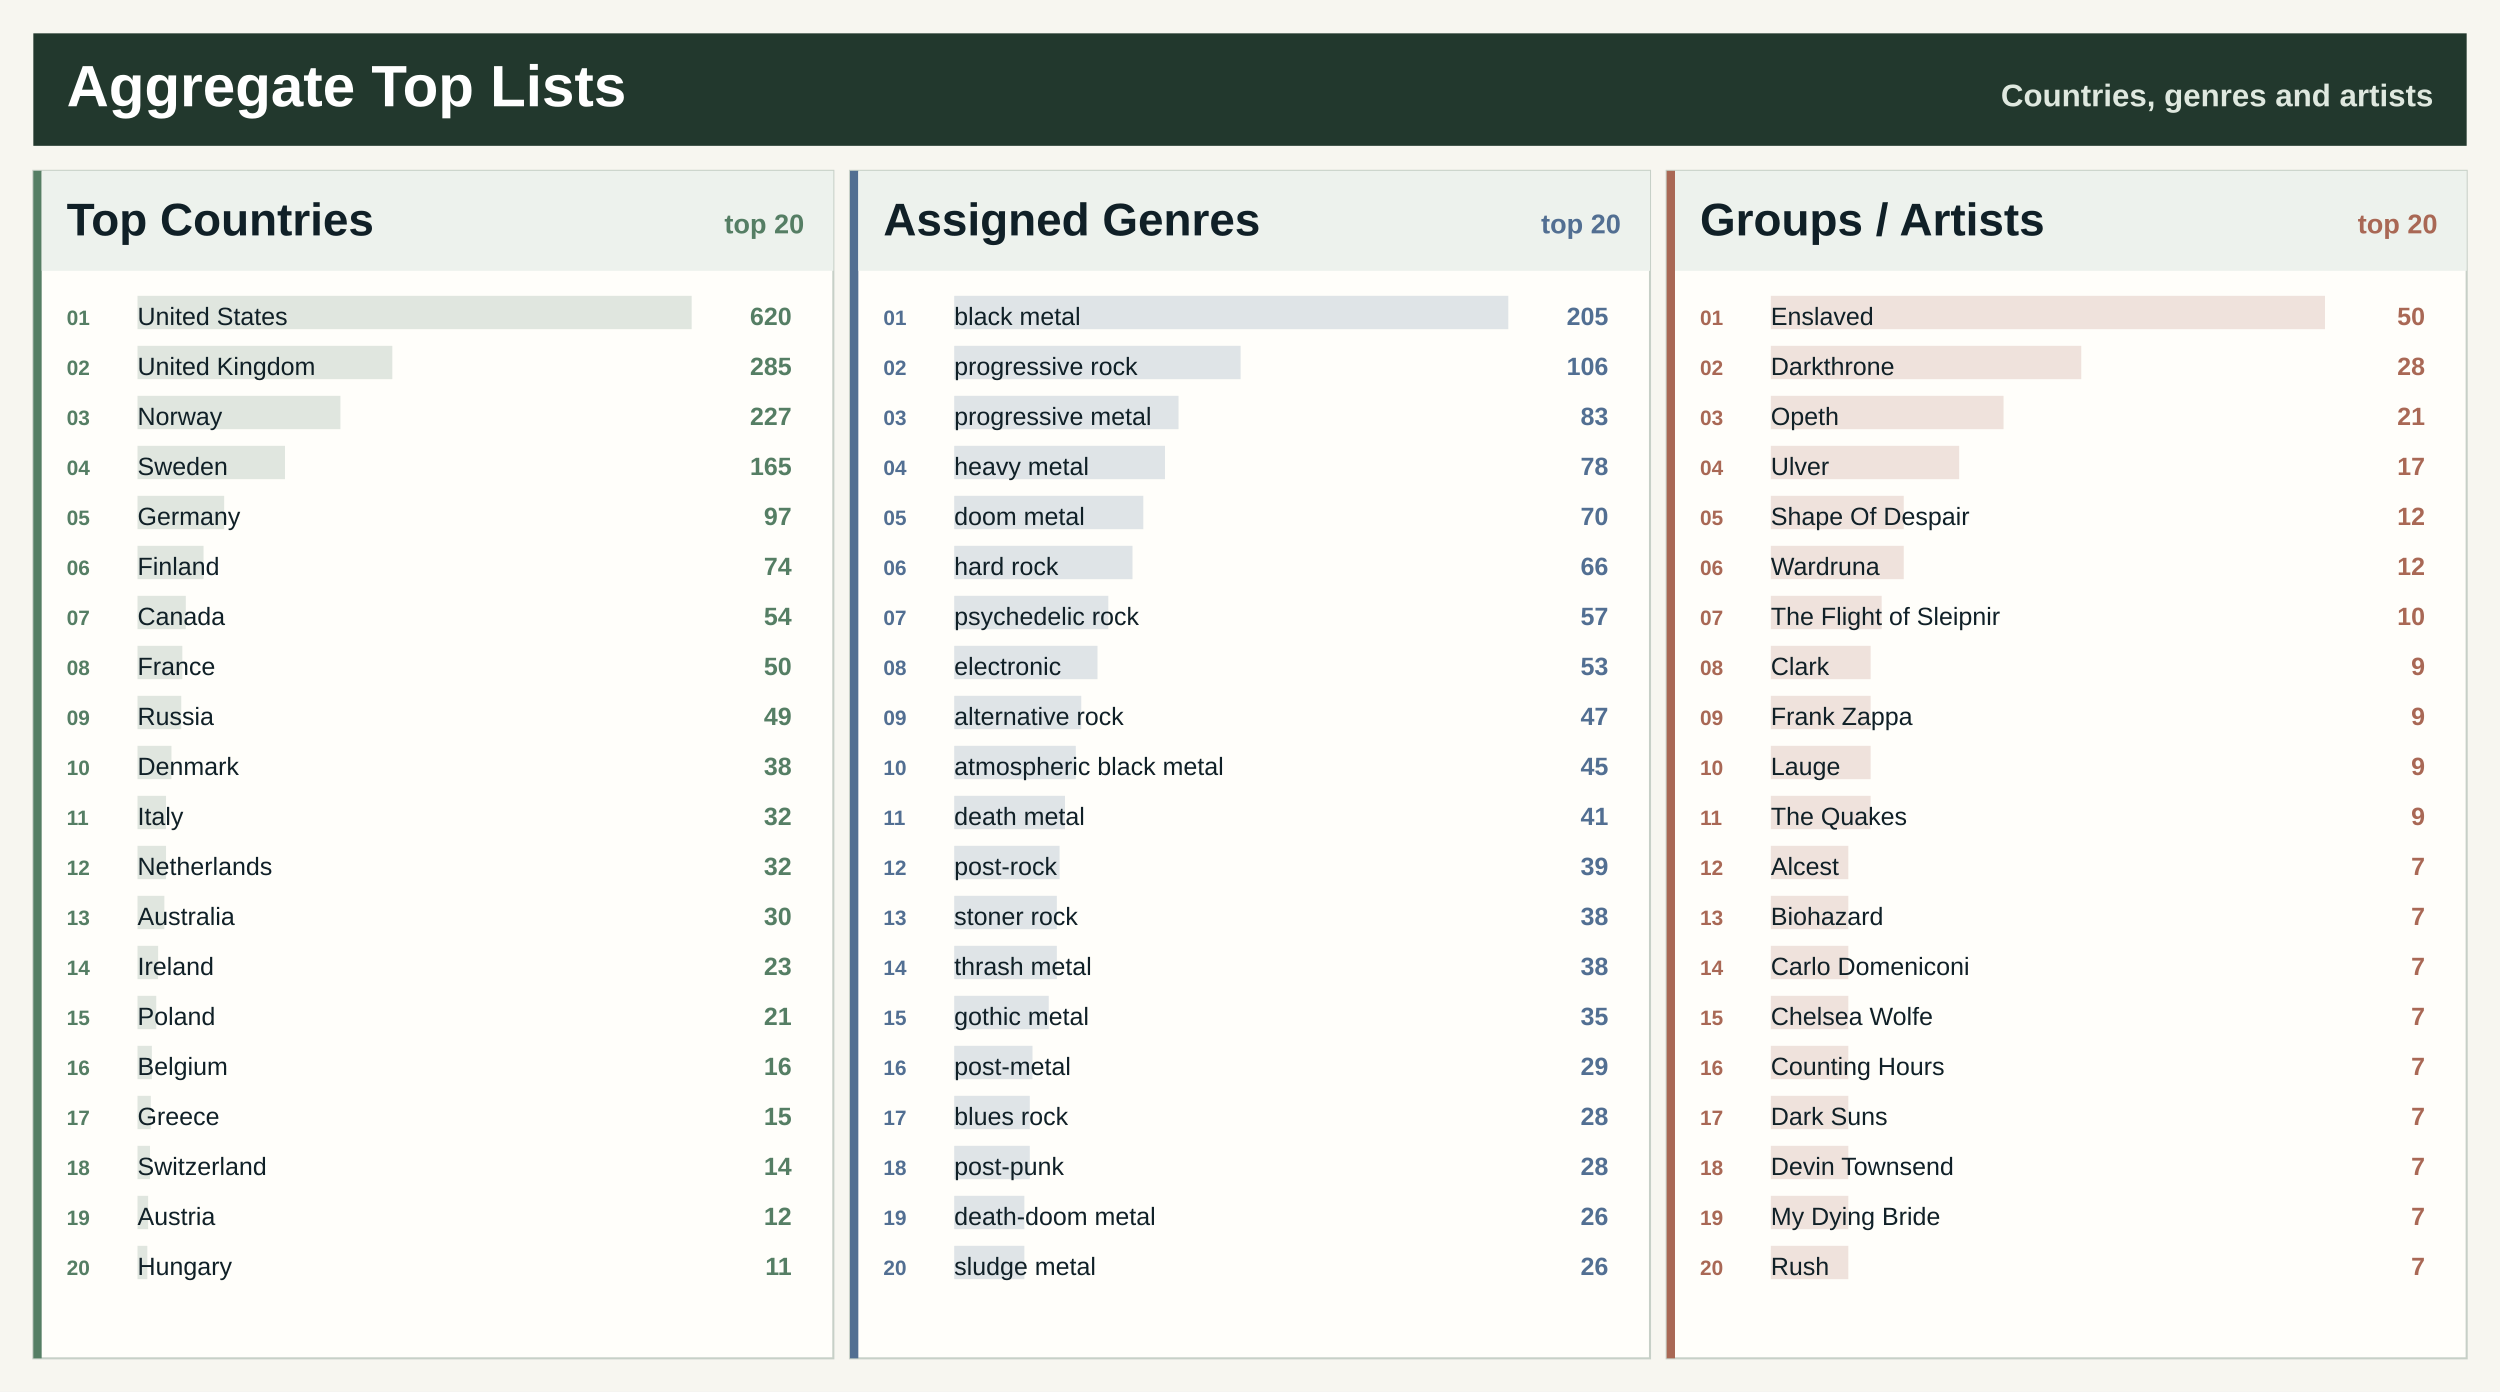
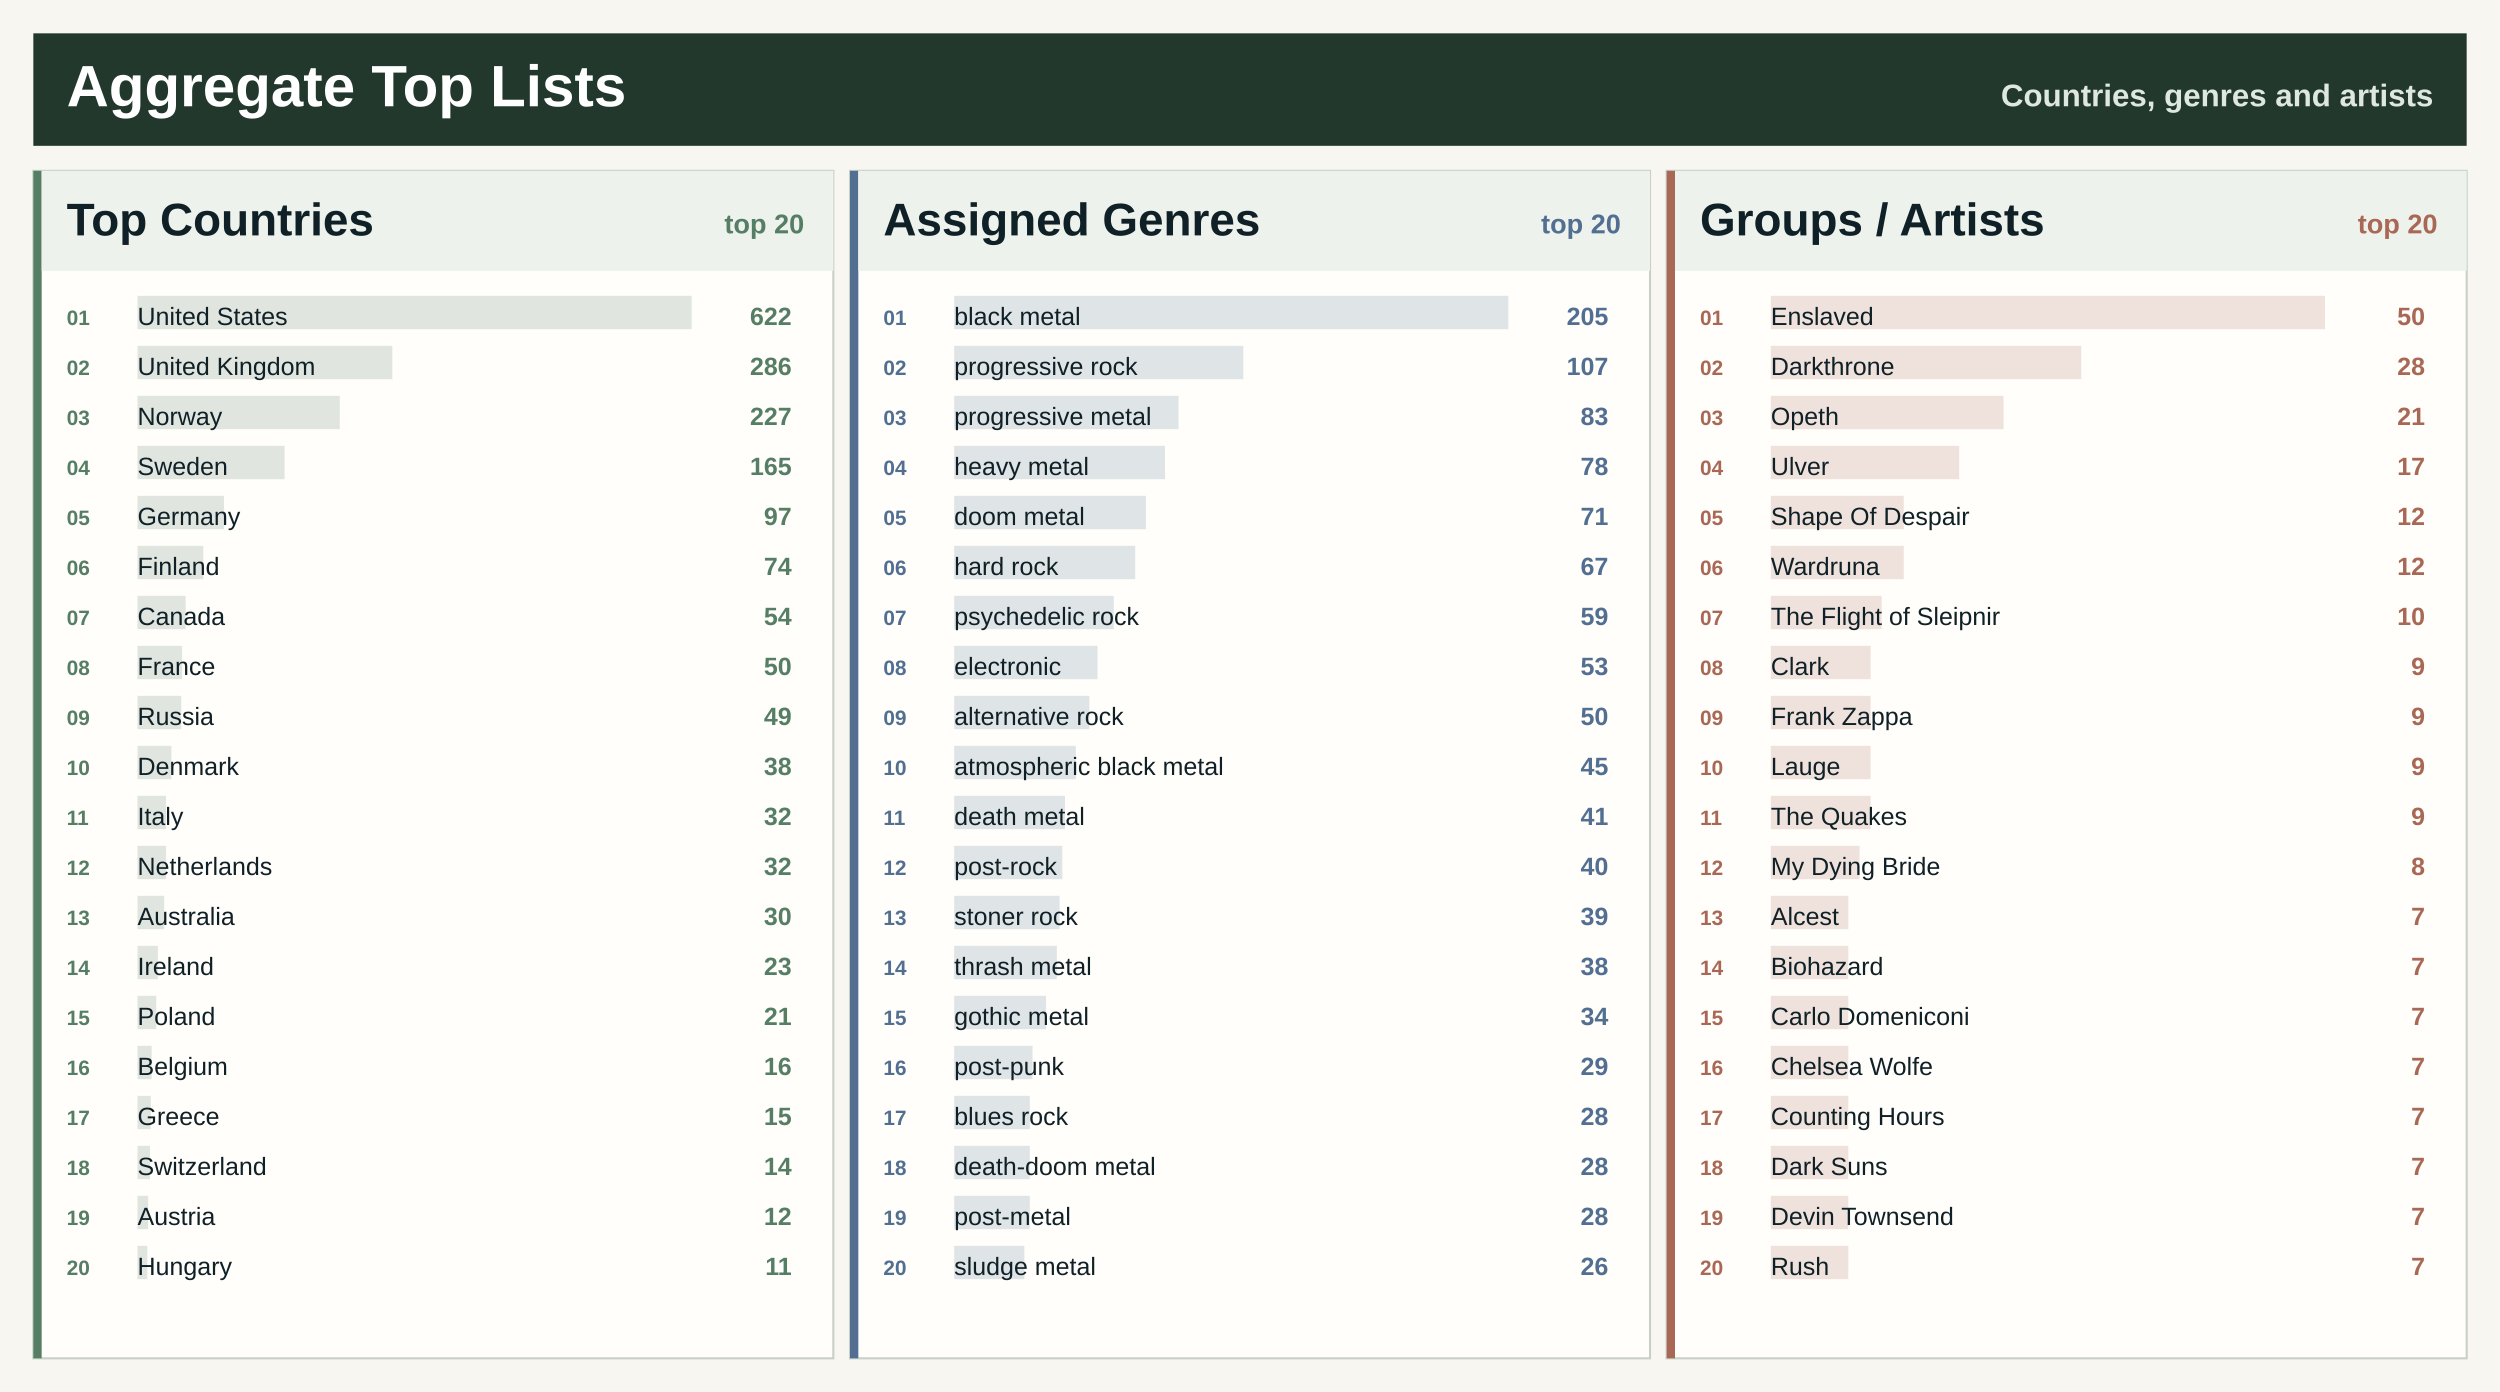
<svg xmlns="http://www.w3.org/2000/svg" width="1200" height="668" viewBox="0 0 1200 668" role="img" aria-label="Spotify aggregate top lists">
  <rect width="1200" height="668" fill="#f7f6f0" />
  <rect x="16" y="16" width="1168" height="54" fill="#22382d" />
  <text x="32.0" y="51.0" font-family="Segoe UI, Arial, sans-serif" font-size="28" font-weight="800" fill="#ffffff" text-anchor="start">Aggregate Top Lists</text>
  <text x="1168.0" y="51.0" font-family="Segoe UI, Arial, sans-serif" font-size="15" font-weight="800" fill="#dfe8df" text-anchor="end">Countries, genres and artists</text>
  <rect x="16.0" y="82.0" width="384.0" height="570" fill="#fffefa" stroke="#c7d0c7" />
  <rect x="16.0" y="82.0" width="4" height="570" fill="#557e64" />
  <rect x="20.0" y="82.0" width="380.0" height="48" fill="#edf2ed" />
  <text x="32.0" y="113.0" font-family="Segoe UI, Arial, sans-serif" font-size="22" font-weight="800" fill="#102027" text-anchor="start">Top Countries</text>
  <text x="386.0" y="112.0" font-family="Segoe UI, Arial, sans-serif" font-size="13" font-weight="800" fill="#557e64" text-anchor="end">top 20</text>
  <rect x="66.0" y="142.0" width="266.0" height="16" fill="#557e64" fill-opacity="0.18" />
  <text x="32.0" y="156.0" font-family="Segoe UI, Arial, sans-serif" font-size="10" font-weight="800" fill="#557e64" text-anchor="start">01</text>
  <text x="66.0" y="156.0" font-family="Segoe UI, Arial, sans-serif" font-size="12" font-weight="400" fill="#102027" text-anchor="start">United States</text>
-   <text x="380.0" y="156.0" font-family="Segoe UI, Arial, sans-serif" font-size="12" font-weight="800" fill="#557e64" text-anchor="end">620</text>
+   <text x="380.0" y="156.0" font-family="Segoe UI, Arial, sans-serif" font-size="12" font-weight="800" fill="#557e64" text-anchor="end">622</text>
  <rect x="66.0" y="166.0" width="122.3" height="16" fill="#557e64" fill-opacity="0.18" />
  <text x="32.0" y="180.0" font-family="Segoe UI, Arial, sans-serif" font-size="10" font-weight="800" fill="#557e64" text-anchor="start">02</text>
  <text x="66.0" y="180.0" font-family="Segoe UI, Arial, sans-serif" font-size="12" font-weight="400" fill="#102027" text-anchor="start">United Kingdom</text>
-   <text x="380.0" y="180.0" font-family="Segoe UI, Arial, sans-serif" font-size="12" font-weight="800" fill="#557e64" text-anchor="end">285</text>
-   <rect x="66.0" y="190.0" width="97.4" height="16" fill="#557e64" fill-opacity="0.18" />
+   <text x="380.0" y="180.0" font-family="Segoe UI, Arial, sans-serif" font-size="12" font-weight="800" fill="#557e64" text-anchor="end">286</text>
+   <rect x="66.0" y="190.0" width="97.1" height="16" fill="#557e64" fill-opacity="0.18" />
  <text x="32.0" y="204.0" font-family="Segoe UI, Arial, sans-serif" font-size="10" font-weight="800" fill="#557e64" text-anchor="start">03</text>
  <text x="66.0" y="204.0" font-family="Segoe UI, Arial, sans-serif" font-size="12" font-weight="400" fill="#102027" text-anchor="start">Norway</text>
  <text x="380.0" y="204.0" font-family="Segoe UI, Arial, sans-serif" font-size="12" font-weight="800" fill="#557e64" text-anchor="end">227</text>
-   <rect x="66.0" y="214.0" width="70.8" height="16" fill="#557e64" fill-opacity="0.18" />
+   <rect x="66.0" y="214.0" width="70.6" height="16" fill="#557e64" fill-opacity="0.18" />
  <text x="32.0" y="228.0" font-family="Segoe UI, Arial, sans-serif" font-size="10" font-weight="800" fill="#557e64" text-anchor="start">04</text>
  <text x="66.0" y="228.0" font-family="Segoe UI, Arial, sans-serif" font-size="12" font-weight="400" fill="#102027" text-anchor="start">Sweden</text>
  <text x="380.0" y="228.0" font-family="Segoe UI, Arial, sans-serif" font-size="12" font-weight="800" fill="#557e64" text-anchor="end">165</text>
-   <rect x="66.0" y="238.0" width="41.6" height="16" fill="#557e64" fill-opacity="0.18" />
+   <rect x="66.0" y="238.0" width="41.5" height="16" fill="#557e64" fill-opacity="0.18" />
  <text x="32.0" y="252.0" font-family="Segoe UI, Arial, sans-serif" font-size="10" font-weight="800" fill="#557e64" text-anchor="start">05</text>
  <text x="66.0" y="252.0" font-family="Segoe UI, Arial, sans-serif" font-size="12" font-weight="400" fill="#102027" text-anchor="start">Germany</text>
  <text x="380.0" y="252.0" font-family="Segoe UI, Arial, sans-serif" font-size="12" font-weight="800" fill="#557e64" text-anchor="end">97</text>
-   <rect x="66.0" y="262.0" width="31.7" height="16" fill="#557e64" fill-opacity="0.18" />
+   <rect x="66.0" y="262.0" width="31.6" height="16" fill="#557e64" fill-opacity="0.18" />
  <text x="32.0" y="276.0" font-family="Segoe UI, Arial, sans-serif" font-size="10" font-weight="800" fill="#557e64" text-anchor="start">06</text>
  <text x="66.0" y="276.0" font-family="Segoe UI, Arial, sans-serif" font-size="12" font-weight="400" fill="#102027" text-anchor="start">Finland</text>
  <text x="380.0" y="276.0" font-family="Segoe UI, Arial, sans-serif" font-size="12" font-weight="800" fill="#557e64" text-anchor="end">74</text>
-   <rect x="66.0" y="286.0" width="23.2" height="16" fill="#557e64" fill-opacity="0.18" />
+   <rect x="66.0" y="286.0" width="23.1" height="16" fill="#557e64" fill-opacity="0.18" />
  <text x="32.0" y="300.0" font-family="Segoe UI, Arial, sans-serif" font-size="10" font-weight="800" fill="#557e64" text-anchor="start">07</text>
  <text x="66.0" y="300.0" font-family="Segoe UI, Arial, sans-serif" font-size="12" font-weight="400" fill="#102027" text-anchor="start">Canada</text>
  <text x="380.0" y="300.0" font-family="Segoe UI, Arial, sans-serif" font-size="12" font-weight="800" fill="#557e64" text-anchor="end">54</text>
-   <rect x="66.0" y="310.0" width="21.5" height="16" fill="#557e64" fill-opacity="0.18" />
+   <rect x="66.0" y="310.0" width="21.4" height="16" fill="#557e64" fill-opacity="0.18" />
  <text x="32.0" y="324.0" font-family="Segoe UI, Arial, sans-serif" font-size="10" font-weight="800" fill="#557e64" text-anchor="start">08</text>
  <text x="66.0" y="324.0" font-family="Segoe UI, Arial, sans-serif" font-size="12" font-weight="400" fill="#102027" text-anchor="start">France</text>
  <text x="380.0" y="324.0" font-family="Segoe UI, Arial, sans-serif" font-size="12" font-weight="800" fill="#557e64" text-anchor="end">50</text>
  <rect x="66.0" y="334.0" width="21.0" height="16" fill="#557e64" fill-opacity="0.18" />
  <text x="32.0" y="348.0" font-family="Segoe UI, Arial, sans-serif" font-size="10" font-weight="800" fill="#557e64" text-anchor="start">09</text>
  <text x="66.0" y="348.0" font-family="Segoe UI, Arial, sans-serif" font-size="12" font-weight="400" fill="#102027" text-anchor="start">Russia</text>
  <text x="380.0" y="348.0" font-family="Segoe UI, Arial, sans-serif" font-size="12" font-weight="800" fill="#557e64" text-anchor="end">49</text>
  <rect x="66.0" y="358.0" width="16.3" height="16" fill="#557e64" fill-opacity="0.18" />
  <text x="32.0" y="372.0" font-family="Segoe UI, Arial, sans-serif" font-size="10" font-weight="800" fill="#557e64" text-anchor="start">10</text>
  <text x="66.0" y="372.0" font-family="Segoe UI, Arial, sans-serif" font-size="12" font-weight="400" fill="#102027" text-anchor="start">Denmark</text>
  <text x="380.0" y="372.0" font-family="Segoe UI, Arial, sans-serif" font-size="12" font-weight="800" fill="#557e64" text-anchor="end">38</text>
  <rect x="66.0" y="382.0" width="13.7" height="16" fill="#557e64" fill-opacity="0.18" />
  <text x="32.0" y="396.0" font-family="Segoe UI, Arial, sans-serif" font-size="10" font-weight="800" fill="#557e64" text-anchor="start">11</text>
  <text x="66.0" y="396.0" font-family="Segoe UI, Arial, sans-serif" font-size="12" font-weight="400" fill="#102027" text-anchor="start">Italy</text>
  <text x="380.0" y="396.0" font-family="Segoe UI, Arial, sans-serif" font-size="12" font-weight="800" fill="#557e64" text-anchor="end">32</text>
  <rect x="66.0" y="406.0" width="13.7" height="16" fill="#557e64" fill-opacity="0.18" />
  <text x="32.0" y="420.0" font-family="Segoe UI, Arial, sans-serif" font-size="10" font-weight="800" fill="#557e64" text-anchor="start">12</text>
  <text x="66.0" y="420.0" font-family="Segoe UI, Arial, sans-serif" font-size="12" font-weight="400" fill="#102027" text-anchor="start">Netherlands</text>
  <text x="380.0" y="420.0" font-family="Segoe UI, Arial, sans-serif" font-size="12" font-weight="800" fill="#557e64" text-anchor="end">32</text>
-   <rect x="66.0" y="430.0" width="12.9" height="16" fill="#557e64" fill-opacity="0.18" />
+   <rect x="66.0" y="430.0" width="12.8" height="16" fill="#557e64" fill-opacity="0.18" />
  <text x="32.0" y="444.0" font-family="Segoe UI, Arial, sans-serif" font-size="10" font-weight="800" fill="#557e64" text-anchor="start">13</text>
  <text x="66.0" y="444.0" font-family="Segoe UI, Arial, sans-serif" font-size="12" font-weight="400" fill="#102027" text-anchor="start">Australia</text>
  <text x="380.0" y="444.0" font-family="Segoe UI, Arial, sans-serif" font-size="12" font-weight="800" fill="#557e64" text-anchor="end">30</text>
-   <rect x="66.0" y="454.0" width="9.9" height="16" fill="#557e64" fill-opacity="0.18" />
+   <rect x="66.0" y="454.0" width="9.8" height="16" fill="#557e64" fill-opacity="0.18" />
  <text x="32.0" y="468.0" font-family="Segoe UI, Arial, sans-serif" font-size="10" font-weight="800" fill="#557e64" text-anchor="start">14</text>
  <text x="66.0" y="468.0" font-family="Segoe UI, Arial, sans-serif" font-size="12" font-weight="400" fill="#102027" text-anchor="start">Ireland</text>
  <text x="380.0" y="468.0" font-family="Segoe UI, Arial, sans-serif" font-size="12" font-weight="800" fill="#557e64" text-anchor="end">23</text>
  <rect x="66.0" y="478.0" width="9.0" height="16" fill="#557e64" fill-opacity="0.18" />
  <text x="32.0" y="492.0" font-family="Segoe UI, Arial, sans-serif" font-size="10" font-weight="800" fill="#557e64" text-anchor="start">15</text>
  <text x="66.0" y="492.0" font-family="Segoe UI, Arial, sans-serif" font-size="12" font-weight="400" fill="#102027" text-anchor="start">Poland</text>
  <text x="380.0" y="492.0" font-family="Segoe UI, Arial, sans-serif" font-size="12" font-weight="800" fill="#557e64" text-anchor="end">21</text>
-   <rect x="66.0" y="502.0" width="6.9" height="16" fill="#557e64" fill-opacity="0.18" />
+   <rect x="66.0" y="502.0" width="6.8" height="16" fill="#557e64" fill-opacity="0.18" />
  <text x="32.0" y="516.0" font-family="Segoe UI, Arial, sans-serif" font-size="10" font-weight="800" fill="#557e64" text-anchor="start">16</text>
  <text x="66.0" y="516.0" font-family="Segoe UI, Arial, sans-serif" font-size="12" font-weight="400" fill="#102027" text-anchor="start">Belgium</text>
  <text x="380.0" y="516.0" font-family="Segoe UI, Arial, sans-serif" font-size="12" font-weight="800" fill="#557e64" text-anchor="end">16</text>
  <rect x="66.0" y="526.0" width="6.4" height="16" fill="#557e64" fill-opacity="0.18" />
  <text x="32.0" y="540.0" font-family="Segoe UI, Arial, sans-serif" font-size="10" font-weight="800" fill="#557e64" text-anchor="start">17</text>
  <text x="66.0" y="540.0" font-family="Segoe UI, Arial, sans-serif" font-size="12" font-weight="400" fill="#102027" text-anchor="start">Greece</text>
  <text x="380.0" y="540.0" font-family="Segoe UI, Arial, sans-serif" font-size="12" font-weight="800" fill="#557e64" text-anchor="end">15</text>
  <rect x="66.0" y="550.0" width="6.0" height="16" fill="#557e64" fill-opacity="0.18" />
  <text x="32.0" y="564.0" font-family="Segoe UI, Arial, sans-serif" font-size="10" font-weight="800" fill="#557e64" text-anchor="start">18</text>
  <text x="66.0" y="564.0" font-family="Segoe UI, Arial, sans-serif" font-size="12" font-weight="400" fill="#102027" text-anchor="start">Switzerland</text>
  <text x="380.0" y="564.0" font-family="Segoe UI, Arial, sans-serif" font-size="12" font-weight="800" fill="#557e64" text-anchor="end">14</text>
  <rect x="66.0" y="574.0" width="5.1" height="16" fill="#557e64" fill-opacity="0.18" />
  <text x="32.0" y="588.0" font-family="Segoe UI, Arial, sans-serif" font-size="10" font-weight="800" fill="#557e64" text-anchor="start">19</text>
  <text x="66.0" y="588.0" font-family="Segoe UI, Arial, sans-serif" font-size="12" font-weight="400" fill="#102027" text-anchor="start">Austria</text>
  <text x="380.0" y="588.0" font-family="Segoe UI, Arial, sans-serif" font-size="12" font-weight="800" fill="#557e64" text-anchor="end">12</text>
  <rect x="66.0" y="598.0" width="4.7" height="16" fill="#557e64" fill-opacity="0.18" />
  <text x="32.0" y="612.0" font-family="Segoe UI, Arial, sans-serif" font-size="10" font-weight="800" fill="#557e64" text-anchor="start">20</text>
  <text x="66.0" y="612.0" font-family="Segoe UI, Arial, sans-serif" font-size="12" font-weight="400" fill="#102027" text-anchor="start">Hungary</text>
  <text x="380.0" y="612.0" font-family="Segoe UI, Arial, sans-serif" font-size="12" font-weight="800" fill="#557e64" text-anchor="end">11</text>
  <rect x="408.0" y="82.0" width="384.0" height="570" fill="#fffefa" stroke="#c7d0c7" />
  <rect x="408.0" y="82.0" width="4" height="570" fill="#526f92" />
  <rect x="412.0" y="82.0" width="380.0" height="48" fill="#edf2ed" />
  <text x="424.0" y="113.0" font-family="Segoe UI, Arial, sans-serif" font-size="22" font-weight="800" fill="#102027" text-anchor="start">Assigned Genres</text>
  <text x="778.0" y="112.0" font-family="Segoe UI, Arial, sans-serif" font-size="13" font-weight="800" fill="#526f92" text-anchor="end">top 20</text>
  <rect x="458.0" y="142.0" width="266.0" height="16" fill="#526f92" fill-opacity="0.18" />
  <text x="424.0" y="156.0" font-family="Segoe UI, Arial, sans-serif" font-size="10" font-weight="800" fill="#526f92" text-anchor="start">01</text>
  <text x="458.0" y="156.0" font-family="Segoe UI, Arial, sans-serif" font-size="12" font-weight="400" fill="#102027" text-anchor="start">black metal</text>
  <text x="772.0" y="156.0" font-family="Segoe UI, Arial, sans-serif" font-size="12" font-weight="800" fill="#526f92" text-anchor="end">205</text>
-   <rect x="458.0" y="166.0" width="137.5" height="16" fill="#526f92" fill-opacity="0.18" />
+   <rect x="458.0" y="166.0" width="138.8" height="16" fill="#526f92" fill-opacity="0.18" />
  <text x="424.0" y="180.0" font-family="Segoe UI, Arial, sans-serif" font-size="10" font-weight="800" fill="#526f92" text-anchor="start">02</text>
  <text x="458.0" y="180.0" font-family="Segoe UI, Arial, sans-serif" font-size="12" font-weight="400" fill="#102027" text-anchor="start">progressive rock</text>
-   <text x="772.0" y="180.0" font-family="Segoe UI, Arial, sans-serif" font-size="12" font-weight="800" fill="#526f92" text-anchor="end">106</text>
+   <text x="772.0" y="180.0" font-family="Segoe UI, Arial, sans-serif" font-size="12" font-weight="800" fill="#526f92" text-anchor="end">107</text>
  <rect x="458.0" y="190.0" width="107.7" height="16" fill="#526f92" fill-opacity="0.18" />
  <text x="424.0" y="204.0" font-family="Segoe UI, Arial, sans-serif" font-size="10" font-weight="800" fill="#526f92" text-anchor="start">03</text>
  <text x="458.0" y="204.0" font-family="Segoe UI, Arial, sans-serif" font-size="12" font-weight="400" fill="#102027" text-anchor="start">progressive metal</text>
  <text x="772.0" y="204.0" font-family="Segoe UI, Arial, sans-serif" font-size="12" font-weight="800" fill="#526f92" text-anchor="end">83</text>
  <rect x="458.0" y="214.0" width="101.2" height="16" fill="#526f92" fill-opacity="0.18" />
  <text x="424.0" y="228.0" font-family="Segoe UI, Arial, sans-serif" font-size="10" font-weight="800" fill="#526f92" text-anchor="start">04</text>
  <text x="458.0" y="228.0" font-family="Segoe UI, Arial, sans-serif" font-size="12" font-weight="400" fill="#102027" text-anchor="start">heavy metal</text>
  <text x="772.0" y="228.0" font-family="Segoe UI, Arial, sans-serif" font-size="12" font-weight="800" fill="#526f92" text-anchor="end">78</text>
-   <rect x="458.0" y="238.0" width="90.8" height="16" fill="#526f92" fill-opacity="0.18" />
+   <rect x="458.0" y="238.0" width="92.1" height="16" fill="#526f92" fill-opacity="0.18" />
  <text x="424.0" y="252.0" font-family="Segoe UI, Arial, sans-serif" font-size="10" font-weight="800" fill="#526f92" text-anchor="start">05</text>
  <text x="458.0" y="252.0" font-family="Segoe UI, Arial, sans-serif" font-size="12" font-weight="400" fill="#102027" text-anchor="start">doom metal</text>
-   <text x="772.0" y="252.0" font-family="Segoe UI, Arial, sans-serif" font-size="12" font-weight="800" fill="#526f92" text-anchor="end">70</text>
-   <rect x="458.0" y="262.0" width="85.6" height="16" fill="#526f92" fill-opacity="0.18" />
+   <text x="772.0" y="252.0" font-family="Segoe UI, Arial, sans-serif" font-size="12" font-weight="800" fill="#526f92" text-anchor="end">71</text>
+   <rect x="458.0" y="262.0" width="86.9" height="16" fill="#526f92" fill-opacity="0.18" />
  <text x="424.0" y="276.0" font-family="Segoe UI, Arial, sans-serif" font-size="10" font-weight="800" fill="#526f92" text-anchor="start">06</text>
  <text x="458.0" y="276.0" font-family="Segoe UI, Arial, sans-serif" font-size="12" font-weight="400" fill="#102027" text-anchor="start">hard rock</text>
-   <text x="772.0" y="276.0" font-family="Segoe UI, Arial, sans-serif" font-size="12" font-weight="800" fill="#526f92" text-anchor="end">66</text>
-   <rect x="458.0" y="286.0" width="74.0" height="16" fill="#526f92" fill-opacity="0.18" />
+   <text x="772.0" y="276.0" font-family="Segoe UI, Arial, sans-serif" font-size="12" font-weight="800" fill="#526f92" text-anchor="end">67</text>
+   <rect x="458.0" y="286.0" width="76.6" height="16" fill="#526f92" fill-opacity="0.18" />
  <text x="424.0" y="300.0" font-family="Segoe UI, Arial, sans-serif" font-size="10" font-weight="800" fill="#526f92" text-anchor="start">07</text>
  <text x="458.0" y="300.0" font-family="Segoe UI, Arial, sans-serif" font-size="12" font-weight="400" fill="#102027" text-anchor="start">psychedelic rock</text>
-   <text x="772.0" y="300.0" font-family="Segoe UI, Arial, sans-serif" font-size="12" font-weight="800" fill="#526f92" text-anchor="end">57</text>
+   <text x="772.0" y="300.0" font-family="Segoe UI, Arial, sans-serif" font-size="12" font-weight="800" fill="#526f92" text-anchor="end">59</text>
  <rect x="458.0" y="310.0" width="68.8" height="16" fill="#526f92" fill-opacity="0.18" />
  <text x="424.0" y="324.0" font-family="Segoe UI, Arial, sans-serif" font-size="10" font-weight="800" fill="#526f92" text-anchor="start">08</text>
  <text x="458.0" y="324.0" font-family="Segoe UI, Arial, sans-serif" font-size="12" font-weight="400" fill="#102027" text-anchor="start">electronic</text>
  <text x="772.0" y="324.0" font-family="Segoe UI, Arial, sans-serif" font-size="12" font-weight="800" fill="#526f92" text-anchor="end">53</text>
-   <rect x="458.0" y="334.0" width="61.0" height="16" fill="#526f92" fill-opacity="0.18" />
+   <rect x="458.0" y="334.0" width="64.9" height="16" fill="#526f92" fill-opacity="0.18" />
  <text x="424.0" y="348.0" font-family="Segoe UI, Arial, sans-serif" font-size="10" font-weight="800" fill="#526f92" text-anchor="start">09</text>
  <text x="458.0" y="348.0" font-family="Segoe UI, Arial, sans-serif" font-size="12" font-weight="400" fill="#102027" text-anchor="start">alternative rock</text>
-   <text x="772.0" y="348.0" font-family="Segoe UI, Arial, sans-serif" font-size="12" font-weight="800" fill="#526f92" text-anchor="end">47</text>
+   <text x="772.0" y="348.0" font-family="Segoe UI, Arial, sans-serif" font-size="12" font-weight="800" fill="#526f92" text-anchor="end">50</text>
  <rect x="458.0" y="358.0" width="58.4" height="16" fill="#526f92" fill-opacity="0.18" />
  <text x="424.0" y="372.0" font-family="Segoe UI, Arial, sans-serif" font-size="10" font-weight="800" fill="#526f92" text-anchor="start">10</text>
  <text x="458.0" y="372.0" font-family="Segoe UI, Arial, sans-serif" font-size="12" font-weight="400" fill="#102027" text-anchor="start">atmospheric black metal</text>
  <text x="772.0" y="372.0" font-family="Segoe UI, Arial, sans-serif" font-size="12" font-weight="800" fill="#526f92" text-anchor="end">45</text>
  <rect x="458.0" y="382.0" width="53.2" height="16" fill="#526f92" fill-opacity="0.18" />
  <text x="424.0" y="396.0" font-family="Segoe UI, Arial, sans-serif" font-size="10" font-weight="800" fill="#526f92" text-anchor="start">11</text>
  <text x="458.0" y="396.0" font-family="Segoe UI, Arial, sans-serif" font-size="12" font-weight="400" fill="#102027" text-anchor="start">death metal</text>
  <text x="772.0" y="396.0" font-family="Segoe UI, Arial, sans-serif" font-size="12" font-weight="800" fill="#526f92" text-anchor="end">41</text>
-   <rect x="458.0" y="406.0" width="50.6" height="16" fill="#526f92" fill-opacity="0.18" />
+   <rect x="458.0" y="406.0" width="51.9" height="16" fill="#526f92" fill-opacity="0.18" />
  <text x="424.0" y="420.0" font-family="Segoe UI, Arial, sans-serif" font-size="10" font-weight="800" fill="#526f92" text-anchor="start">12</text>
  <text x="458.0" y="420.0" font-family="Segoe UI, Arial, sans-serif" font-size="12" font-weight="400" fill="#102027" text-anchor="start">post-rock</text>
-   <text x="772.0" y="420.0" font-family="Segoe UI, Arial, sans-serif" font-size="12" font-weight="800" fill="#526f92" text-anchor="end">39</text>
-   <rect x="458.0" y="430.0" width="49.3" height="16" fill="#526f92" fill-opacity="0.18" />
+   <text x="772.0" y="420.0" font-family="Segoe UI, Arial, sans-serif" font-size="12" font-weight="800" fill="#526f92" text-anchor="end">40</text>
+   <rect x="458.0" y="430.0" width="50.6" height="16" fill="#526f92" fill-opacity="0.18" />
  <text x="424.0" y="444.0" font-family="Segoe UI, Arial, sans-serif" font-size="10" font-weight="800" fill="#526f92" text-anchor="start">13</text>
  <text x="458.0" y="444.0" font-family="Segoe UI, Arial, sans-serif" font-size="12" font-weight="400" fill="#102027" text-anchor="start">stoner rock</text>
-   <text x="772.0" y="444.0" font-family="Segoe UI, Arial, sans-serif" font-size="12" font-weight="800" fill="#526f92" text-anchor="end">38</text>
+   <text x="772.0" y="444.0" font-family="Segoe UI, Arial, sans-serif" font-size="12" font-weight="800" fill="#526f92" text-anchor="end">39</text>
  <rect x="458.0" y="454.0" width="49.3" height="16" fill="#526f92" fill-opacity="0.18" />
  <text x="424.0" y="468.0" font-family="Segoe UI, Arial, sans-serif" font-size="10" font-weight="800" fill="#526f92" text-anchor="start">14</text>
  <text x="458.0" y="468.0" font-family="Segoe UI, Arial, sans-serif" font-size="12" font-weight="400" fill="#102027" text-anchor="start">thrash metal</text>
  <text x="772.0" y="468.0" font-family="Segoe UI, Arial, sans-serif" font-size="12" font-weight="800" fill="#526f92" text-anchor="end">38</text>
-   <rect x="458.0" y="478.0" width="45.4" height="16" fill="#526f92" fill-opacity="0.18" />
+   <rect x="458.0" y="478.0" width="44.1" height="16" fill="#526f92" fill-opacity="0.18" />
  <text x="424.0" y="492.0" font-family="Segoe UI, Arial, sans-serif" font-size="10" font-weight="800" fill="#526f92" text-anchor="start">15</text>
  <text x="458.0" y="492.0" font-family="Segoe UI, Arial, sans-serif" font-size="12" font-weight="400" fill="#102027" text-anchor="start">gothic metal</text>
-   <text x="772.0" y="492.0" font-family="Segoe UI, Arial, sans-serif" font-size="12" font-weight="800" fill="#526f92" text-anchor="end">35</text>
+   <text x="772.0" y="492.0" font-family="Segoe UI, Arial, sans-serif" font-size="12" font-weight="800" fill="#526f92" text-anchor="end">34</text>
  <rect x="458.0" y="502.0" width="37.6" height="16" fill="#526f92" fill-opacity="0.18" />
  <text x="424.0" y="516.0" font-family="Segoe UI, Arial, sans-serif" font-size="10" font-weight="800" fill="#526f92" text-anchor="start">16</text>
-   <text x="458.0" y="516.0" font-family="Segoe UI, Arial, sans-serif" font-size="12" font-weight="400" fill="#102027" text-anchor="start">post-metal</text>
+   <text x="458.0" y="516.0" font-family="Segoe UI, Arial, sans-serif" font-size="12" font-weight="400" fill="#102027" text-anchor="start">post-punk</text>
  <text x="772.0" y="516.0" font-family="Segoe UI, Arial, sans-serif" font-size="12" font-weight="800" fill="#526f92" text-anchor="end">29</text>
  <rect x="458.0" y="526.0" width="36.3" height="16" fill="#526f92" fill-opacity="0.18" />
  <text x="424.0" y="540.0" font-family="Segoe UI, Arial, sans-serif" font-size="10" font-weight="800" fill="#526f92" text-anchor="start">17</text>
  <text x="458.0" y="540.0" font-family="Segoe UI, Arial, sans-serif" font-size="12" font-weight="400" fill="#102027" text-anchor="start">blues rock</text>
  <text x="772.0" y="540.0" font-family="Segoe UI, Arial, sans-serif" font-size="12" font-weight="800" fill="#526f92" text-anchor="end">28</text>
  <rect x="458.0" y="550.0" width="36.3" height="16" fill="#526f92" fill-opacity="0.18" />
  <text x="424.0" y="564.0" font-family="Segoe UI, Arial, sans-serif" font-size="10" font-weight="800" fill="#526f92" text-anchor="start">18</text>
-   <text x="458.0" y="564.0" font-family="Segoe UI, Arial, sans-serif" font-size="12" font-weight="400" fill="#102027" text-anchor="start">post-punk</text>
+   <text x="458.0" y="564.0" font-family="Segoe UI, Arial, sans-serif" font-size="12" font-weight="400" fill="#102027" text-anchor="start">death-doom metal</text>
  <text x="772.0" y="564.0" font-family="Segoe UI, Arial, sans-serif" font-size="12" font-weight="800" fill="#526f92" text-anchor="end">28</text>
-   <rect x="458.0" y="574.0" width="33.7" height="16" fill="#526f92" fill-opacity="0.18" />
+   <rect x="458.0" y="574.0" width="36.3" height="16" fill="#526f92" fill-opacity="0.18" />
  <text x="424.0" y="588.0" font-family="Segoe UI, Arial, sans-serif" font-size="10" font-weight="800" fill="#526f92" text-anchor="start">19</text>
-   <text x="458.0" y="588.0" font-family="Segoe UI, Arial, sans-serif" font-size="12" font-weight="400" fill="#102027" text-anchor="start">death-doom metal</text>
-   <text x="772.0" y="588.0" font-family="Segoe UI, Arial, sans-serif" font-size="12" font-weight="800" fill="#526f92" text-anchor="end">26</text>
+   <text x="458.0" y="588.0" font-family="Segoe UI, Arial, sans-serif" font-size="12" font-weight="400" fill="#102027" text-anchor="start">post-metal</text>
+   <text x="772.0" y="588.0" font-family="Segoe UI, Arial, sans-serif" font-size="12" font-weight="800" fill="#526f92" text-anchor="end">28</text>
  <rect x="458.0" y="598.0" width="33.7" height="16" fill="#526f92" fill-opacity="0.18" />
  <text x="424.0" y="612.0" font-family="Segoe UI, Arial, sans-serif" font-size="10" font-weight="800" fill="#526f92" text-anchor="start">20</text>
  <text x="458.0" y="612.0" font-family="Segoe UI, Arial, sans-serif" font-size="12" font-weight="400" fill="#102027" text-anchor="start">sludge metal</text>
  <text x="772.0" y="612.0" font-family="Segoe UI, Arial, sans-serif" font-size="12" font-weight="800" fill="#526f92" text-anchor="end">26</text>
  <rect x="800.0" y="82.0" width="384.0" height="570" fill="#fffefa" stroke="#c7d0c7" />
  <rect x="800.0" y="82.0" width="4" height="570" fill="#a96855" />
  <rect x="804.0" y="82.0" width="380.0" height="48" fill="#edf2ed" />
  <text x="816.0" y="113.0" font-family="Segoe UI, Arial, sans-serif" font-size="22" font-weight="800" fill="#102027" text-anchor="start">Groups / Artists</text>
  <text x="1170.0" y="112.0" font-family="Segoe UI, Arial, sans-serif" font-size="13" font-weight="800" fill="#a96855" text-anchor="end">top 20</text>
  <rect x="850.0" y="142.0" width="266.0" height="16" fill="#a96855" fill-opacity="0.18" />
  <text x="816.0" y="156.0" font-family="Segoe UI, Arial, sans-serif" font-size="10" font-weight="800" fill="#a96855" text-anchor="start">01</text>
  <text x="850.0" y="156.0" font-family="Segoe UI, Arial, sans-serif" font-size="12" font-weight="400" fill="#102027" text-anchor="start">Enslaved</text>
  <text x="1164.0" y="156.0" font-family="Segoe UI, Arial, sans-serif" font-size="12" font-weight="800" fill="#a96855" text-anchor="end">50</text>
  <rect x="850.0" y="166.0" width="149.0" height="16" fill="#a96855" fill-opacity="0.18" />
  <text x="816.0" y="180.0" font-family="Segoe UI, Arial, sans-serif" font-size="10" font-weight="800" fill="#a96855" text-anchor="start">02</text>
  <text x="850.0" y="180.0" font-family="Segoe UI, Arial, sans-serif" font-size="12" font-weight="400" fill="#102027" text-anchor="start">Darkthrone</text>
  <text x="1164.0" y="180.0" font-family="Segoe UI, Arial, sans-serif" font-size="12" font-weight="800" fill="#a96855" text-anchor="end">28</text>
  <rect x="850.0" y="190.0" width="111.7" height="16" fill="#a96855" fill-opacity="0.18" />
  <text x="816.0" y="204.0" font-family="Segoe UI, Arial, sans-serif" font-size="10" font-weight="800" fill="#a96855" text-anchor="start">03</text>
  <text x="850.0" y="204.0" font-family="Segoe UI, Arial, sans-serif" font-size="12" font-weight="400" fill="#102027" text-anchor="start">Opeth</text>
  <text x="1164.0" y="204.0" font-family="Segoe UI, Arial, sans-serif" font-size="12" font-weight="800" fill="#a96855" text-anchor="end">21</text>
  <rect x="850.0" y="214.0" width="90.4" height="16" fill="#a96855" fill-opacity="0.18" />
  <text x="816.0" y="228.0" font-family="Segoe UI, Arial, sans-serif" font-size="10" font-weight="800" fill="#a96855" text-anchor="start">04</text>
  <text x="850.0" y="228.0" font-family="Segoe UI, Arial, sans-serif" font-size="12" font-weight="400" fill="#102027" text-anchor="start">Ulver</text>
  <text x="1164.0" y="228.0" font-family="Segoe UI, Arial, sans-serif" font-size="12" font-weight="800" fill="#a96855" text-anchor="end">17</text>
  <rect x="850.0" y="238.0" width="63.8" height="16" fill="#a96855" fill-opacity="0.18" />
  <text x="816.0" y="252.0" font-family="Segoe UI, Arial, sans-serif" font-size="10" font-weight="800" fill="#a96855" text-anchor="start">05</text>
  <text x="850.0" y="252.0" font-family="Segoe UI, Arial, sans-serif" font-size="12" font-weight="400" fill="#102027" text-anchor="start">Shape Of Despair</text>
  <text x="1164.0" y="252.0" font-family="Segoe UI, Arial, sans-serif" font-size="12" font-weight="800" fill="#a96855" text-anchor="end">12</text>
  <rect x="850.0" y="262.0" width="63.8" height="16" fill="#a96855" fill-opacity="0.18" />
  <text x="816.0" y="276.0" font-family="Segoe UI, Arial, sans-serif" font-size="10" font-weight="800" fill="#a96855" text-anchor="start">06</text>
  <text x="850.0" y="276.0" font-family="Segoe UI, Arial, sans-serif" font-size="12" font-weight="400" fill="#102027" text-anchor="start">Wardruna</text>
  <text x="1164.0" y="276.0" font-family="Segoe UI, Arial, sans-serif" font-size="12" font-weight="800" fill="#a96855" text-anchor="end">12</text>
  <rect x="850.0" y="286.0" width="53.2" height="16" fill="#a96855" fill-opacity="0.18" />
  <text x="816.0" y="300.0" font-family="Segoe UI, Arial, sans-serif" font-size="10" font-weight="800" fill="#a96855" text-anchor="start">07</text>
  <text x="850.0" y="300.0" font-family="Segoe UI, Arial, sans-serif" font-size="12" font-weight="400" fill="#102027" text-anchor="start">The Flight of Sleipnir</text>
  <text x="1164.0" y="300.0" font-family="Segoe UI, Arial, sans-serif" font-size="12" font-weight="800" fill="#a96855" text-anchor="end">10</text>
  <rect x="850.0" y="310.0" width="47.9" height="16" fill="#a96855" fill-opacity="0.18" />
  <text x="816.0" y="324.0" font-family="Segoe UI, Arial, sans-serif" font-size="10" font-weight="800" fill="#a96855" text-anchor="start">08</text>
  <text x="850.0" y="324.0" font-family="Segoe UI, Arial, sans-serif" font-size="12" font-weight="400" fill="#102027" text-anchor="start">Clark</text>
  <text x="1164.0" y="324.0" font-family="Segoe UI, Arial, sans-serif" font-size="12" font-weight="800" fill="#a96855" text-anchor="end">9</text>
  <rect x="850.0" y="334.0" width="47.9" height="16" fill="#a96855" fill-opacity="0.18" />
  <text x="816.0" y="348.0" font-family="Segoe UI, Arial, sans-serif" font-size="10" font-weight="800" fill="#a96855" text-anchor="start">09</text>
  <text x="850.0" y="348.0" font-family="Segoe UI, Arial, sans-serif" font-size="12" font-weight="400" fill="#102027" text-anchor="start">Frank Zappa</text>
  <text x="1164.0" y="348.0" font-family="Segoe UI, Arial, sans-serif" font-size="12" font-weight="800" fill="#a96855" text-anchor="end">9</text>
  <rect x="850.0" y="358.0" width="47.9" height="16" fill="#a96855" fill-opacity="0.18" />
  <text x="816.0" y="372.0" font-family="Segoe UI, Arial, sans-serif" font-size="10" font-weight="800" fill="#a96855" text-anchor="start">10</text>
  <text x="850.0" y="372.0" font-family="Segoe UI, Arial, sans-serif" font-size="12" font-weight="400" fill="#102027" text-anchor="start">Lauge</text>
  <text x="1164.0" y="372.0" font-family="Segoe UI, Arial, sans-serif" font-size="12" font-weight="800" fill="#a96855" text-anchor="end">9</text>
  <rect x="850.0" y="382.0" width="47.9" height="16" fill="#a96855" fill-opacity="0.18" />
  <text x="816.0" y="396.0" font-family="Segoe UI, Arial, sans-serif" font-size="10" font-weight="800" fill="#a96855" text-anchor="start">11</text>
  <text x="850.0" y="396.0" font-family="Segoe UI, Arial, sans-serif" font-size="12" font-weight="400" fill="#102027" text-anchor="start">The Quakes</text>
  <text x="1164.0" y="396.0" font-family="Segoe UI, Arial, sans-serif" font-size="12" font-weight="800" fill="#a96855" text-anchor="end">9</text>
-   <rect x="850.0" y="406.0" width="37.2" height="16" fill="#a96855" fill-opacity="0.18" />
+   <rect x="850.0" y="406.0" width="42.6" height="16" fill="#a96855" fill-opacity="0.18" />
  <text x="816.0" y="420.0" font-family="Segoe UI, Arial, sans-serif" font-size="10" font-weight="800" fill="#a96855" text-anchor="start">12</text>
-   <text x="850.0" y="420.0" font-family="Segoe UI, Arial, sans-serif" font-size="12" font-weight="400" fill="#102027" text-anchor="start">Alcest</text>
-   <text x="1164.0" y="420.0" font-family="Segoe UI, Arial, sans-serif" font-size="12" font-weight="800" fill="#a96855" text-anchor="end">7</text>
+   <text x="850.0" y="420.0" font-family="Segoe UI, Arial, sans-serif" font-size="12" font-weight="400" fill="#102027" text-anchor="start">My Dying Bride</text>
+   <text x="1164.0" y="420.0" font-family="Segoe UI, Arial, sans-serif" font-size="12" font-weight="800" fill="#a96855" text-anchor="end">8</text>
  <rect x="850.0" y="430.0" width="37.2" height="16" fill="#a96855" fill-opacity="0.18" />
  <text x="816.0" y="444.0" font-family="Segoe UI, Arial, sans-serif" font-size="10" font-weight="800" fill="#a96855" text-anchor="start">13</text>
-   <text x="850.0" y="444.0" font-family="Segoe UI, Arial, sans-serif" font-size="12" font-weight="400" fill="#102027" text-anchor="start">Biohazard</text>
+   <text x="850.0" y="444.0" font-family="Segoe UI, Arial, sans-serif" font-size="12" font-weight="400" fill="#102027" text-anchor="start">Alcest</text>
  <text x="1164.0" y="444.0" font-family="Segoe UI, Arial, sans-serif" font-size="12" font-weight="800" fill="#a96855" text-anchor="end">7</text>
  <rect x="850.0" y="454.0" width="37.2" height="16" fill="#a96855" fill-opacity="0.18" />
  <text x="816.0" y="468.0" font-family="Segoe UI, Arial, sans-serif" font-size="10" font-weight="800" fill="#a96855" text-anchor="start">14</text>
-   <text x="850.0" y="468.0" font-family="Segoe UI, Arial, sans-serif" font-size="12" font-weight="400" fill="#102027" text-anchor="start">Carlo Domeniconi</text>
+   <text x="850.0" y="468.0" font-family="Segoe UI, Arial, sans-serif" font-size="12" font-weight="400" fill="#102027" text-anchor="start">Biohazard</text>
  <text x="1164.0" y="468.0" font-family="Segoe UI, Arial, sans-serif" font-size="12" font-weight="800" fill="#a96855" text-anchor="end">7</text>
  <rect x="850.0" y="478.0" width="37.2" height="16" fill="#a96855" fill-opacity="0.18" />
  <text x="816.0" y="492.0" font-family="Segoe UI, Arial, sans-serif" font-size="10" font-weight="800" fill="#a96855" text-anchor="start">15</text>
-   <text x="850.0" y="492.0" font-family="Segoe UI, Arial, sans-serif" font-size="12" font-weight="400" fill="#102027" text-anchor="start">Chelsea Wolfe</text>
+   <text x="850.0" y="492.0" font-family="Segoe UI, Arial, sans-serif" font-size="12" font-weight="400" fill="#102027" text-anchor="start">Carlo Domeniconi</text>
  <text x="1164.0" y="492.0" font-family="Segoe UI, Arial, sans-serif" font-size="12" font-weight="800" fill="#a96855" text-anchor="end">7</text>
  <rect x="850.0" y="502.0" width="37.2" height="16" fill="#a96855" fill-opacity="0.18" />
  <text x="816.0" y="516.0" font-family="Segoe UI, Arial, sans-serif" font-size="10" font-weight="800" fill="#a96855" text-anchor="start">16</text>
-   <text x="850.0" y="516.0" font-family="Segoe UI, Arial, sans-serif" font-size="12" font-weight="400" fill="#102027" text-anchor="start">Counting Hours</text>
+   <text x="850.0" y="516.0" font-family="Segoe UI, Arial, sans-serif" font-size="12" font-weight="400" fill="#102027" text-anchor="start">Chelsea Wolfe</text>
  <text x="1164.0" y="516.0" font-family="Segoe UI, Arial, sans-serif" font-size="12" font-weight="800" fill="#a96855" text-anchor="end">7</text>
  <rect x="850.0" y="526.0" width="37.2" height="16" fill="#a96855" fill-opacity="0.18" />
  <text x="816.0" y="540.0" font-family="Segoe UI, Arial, sans-serif" font-size="10" font-weight="800" fill="#a96855" text-anchor="start">17</text>
-   <text x="850.0" y="540.0" font-family="Segoe UI, Arial, sans-serif" font-size="12" font-weight="400" fill="#102027" text-anchor="start">Dark Suns</text>
+   <text x="850.0" y="540.0" font-family="Segoe UI, Arial, sans-serif" font-size="12" font-weight="400" fill="#102027" text-anchor="start">Counting Hours</text>
  <text x="1164.0" y="540.0" font-family="Segoe UI, Arial, sans-serif" font-size="12" font-weight="800" fill="#a96855" text-anchor="end">7</text>
  <rect x="850.0" y="550.0" width="37.2" height="16" fill="#a96855" fill-opacity="0.18" />
  <text x="816.0" y="564.0" font-family="Segoe UI, Arial, sans-serif" font-size="10" font-weight="800" fill="#a96855" text-anchor="start">18</text>
-   <text x="850.0" y="564.0" font-family="Segoe UI, Arial, sans-serif" font-size="12" font-weight="400" fill="#102027" text-anchor="start">Devin Townsend</text>
+   <text x="850.0" y="564.0" font-family="Segoe UI, Arial, sans-serif" font-size="12" font-weight="400" fill="#102027" text-anchor="start">Dark Suns</text>
  <text x="1164.0" y="564.0" font-family="Segoe UI, Arial, sans-serif" font-size="12" font-weight="800" fill="#a96855" text-anchor="end">7</text>
  <rect x="850.0" y="574.0" width="37.2" height="16" fill="#a96855" fill-opacity="0.18" />
  <text x="816.0" y="588.0" font-family="Segoe UI, Arial, sans-serif" font-size="10" font-weight="800" fill="#a96855" text-anchor="start">19</text>
-   <text x="850.0" y="588.0" font-family="Segoe UI, Arial, sans-serif" font-size="12" font-weight="400" fill="#102027" text-anchor="start">My Dying Bride</text>
+   <text x="850.0" y="588.0" font-family="Segoe UI, Arial, sans-serif" font-size="12" font-weight="400" fill="#102027" text-anchor="start">Devin Townsend</text>
  <text x="1164.0" y="588.0" font-family="Segoe UI, Arial, sans-serif" font-size="12" font-weight="800" fill="#a96855" text-anchor="end">7</text>
  <rect x="850.0" y="598.0" width="37.2" height="16" fill="#a96855" fill-opacity="0.18" />
  <text x="816.0" y="612.0" font-family="Segoe UI, Arial, sans-serif" font-size="10" font-weight="800" fill="#a96855" text-anchor="start">20</text>
  <text x="850.0" y="612.0" font-family="Segoe UI, Arial, sans-serif" font-size="12" font-weight="400" fill="#102027" text-anchor="start">Rush</text>
  <text x="1164.0" y="612.0" font-family="Segoe UI, Arial, sans-serif" font-size="12" font-weight="800" fill="#a96855" text-anchor="end">7</text>
</svg>
